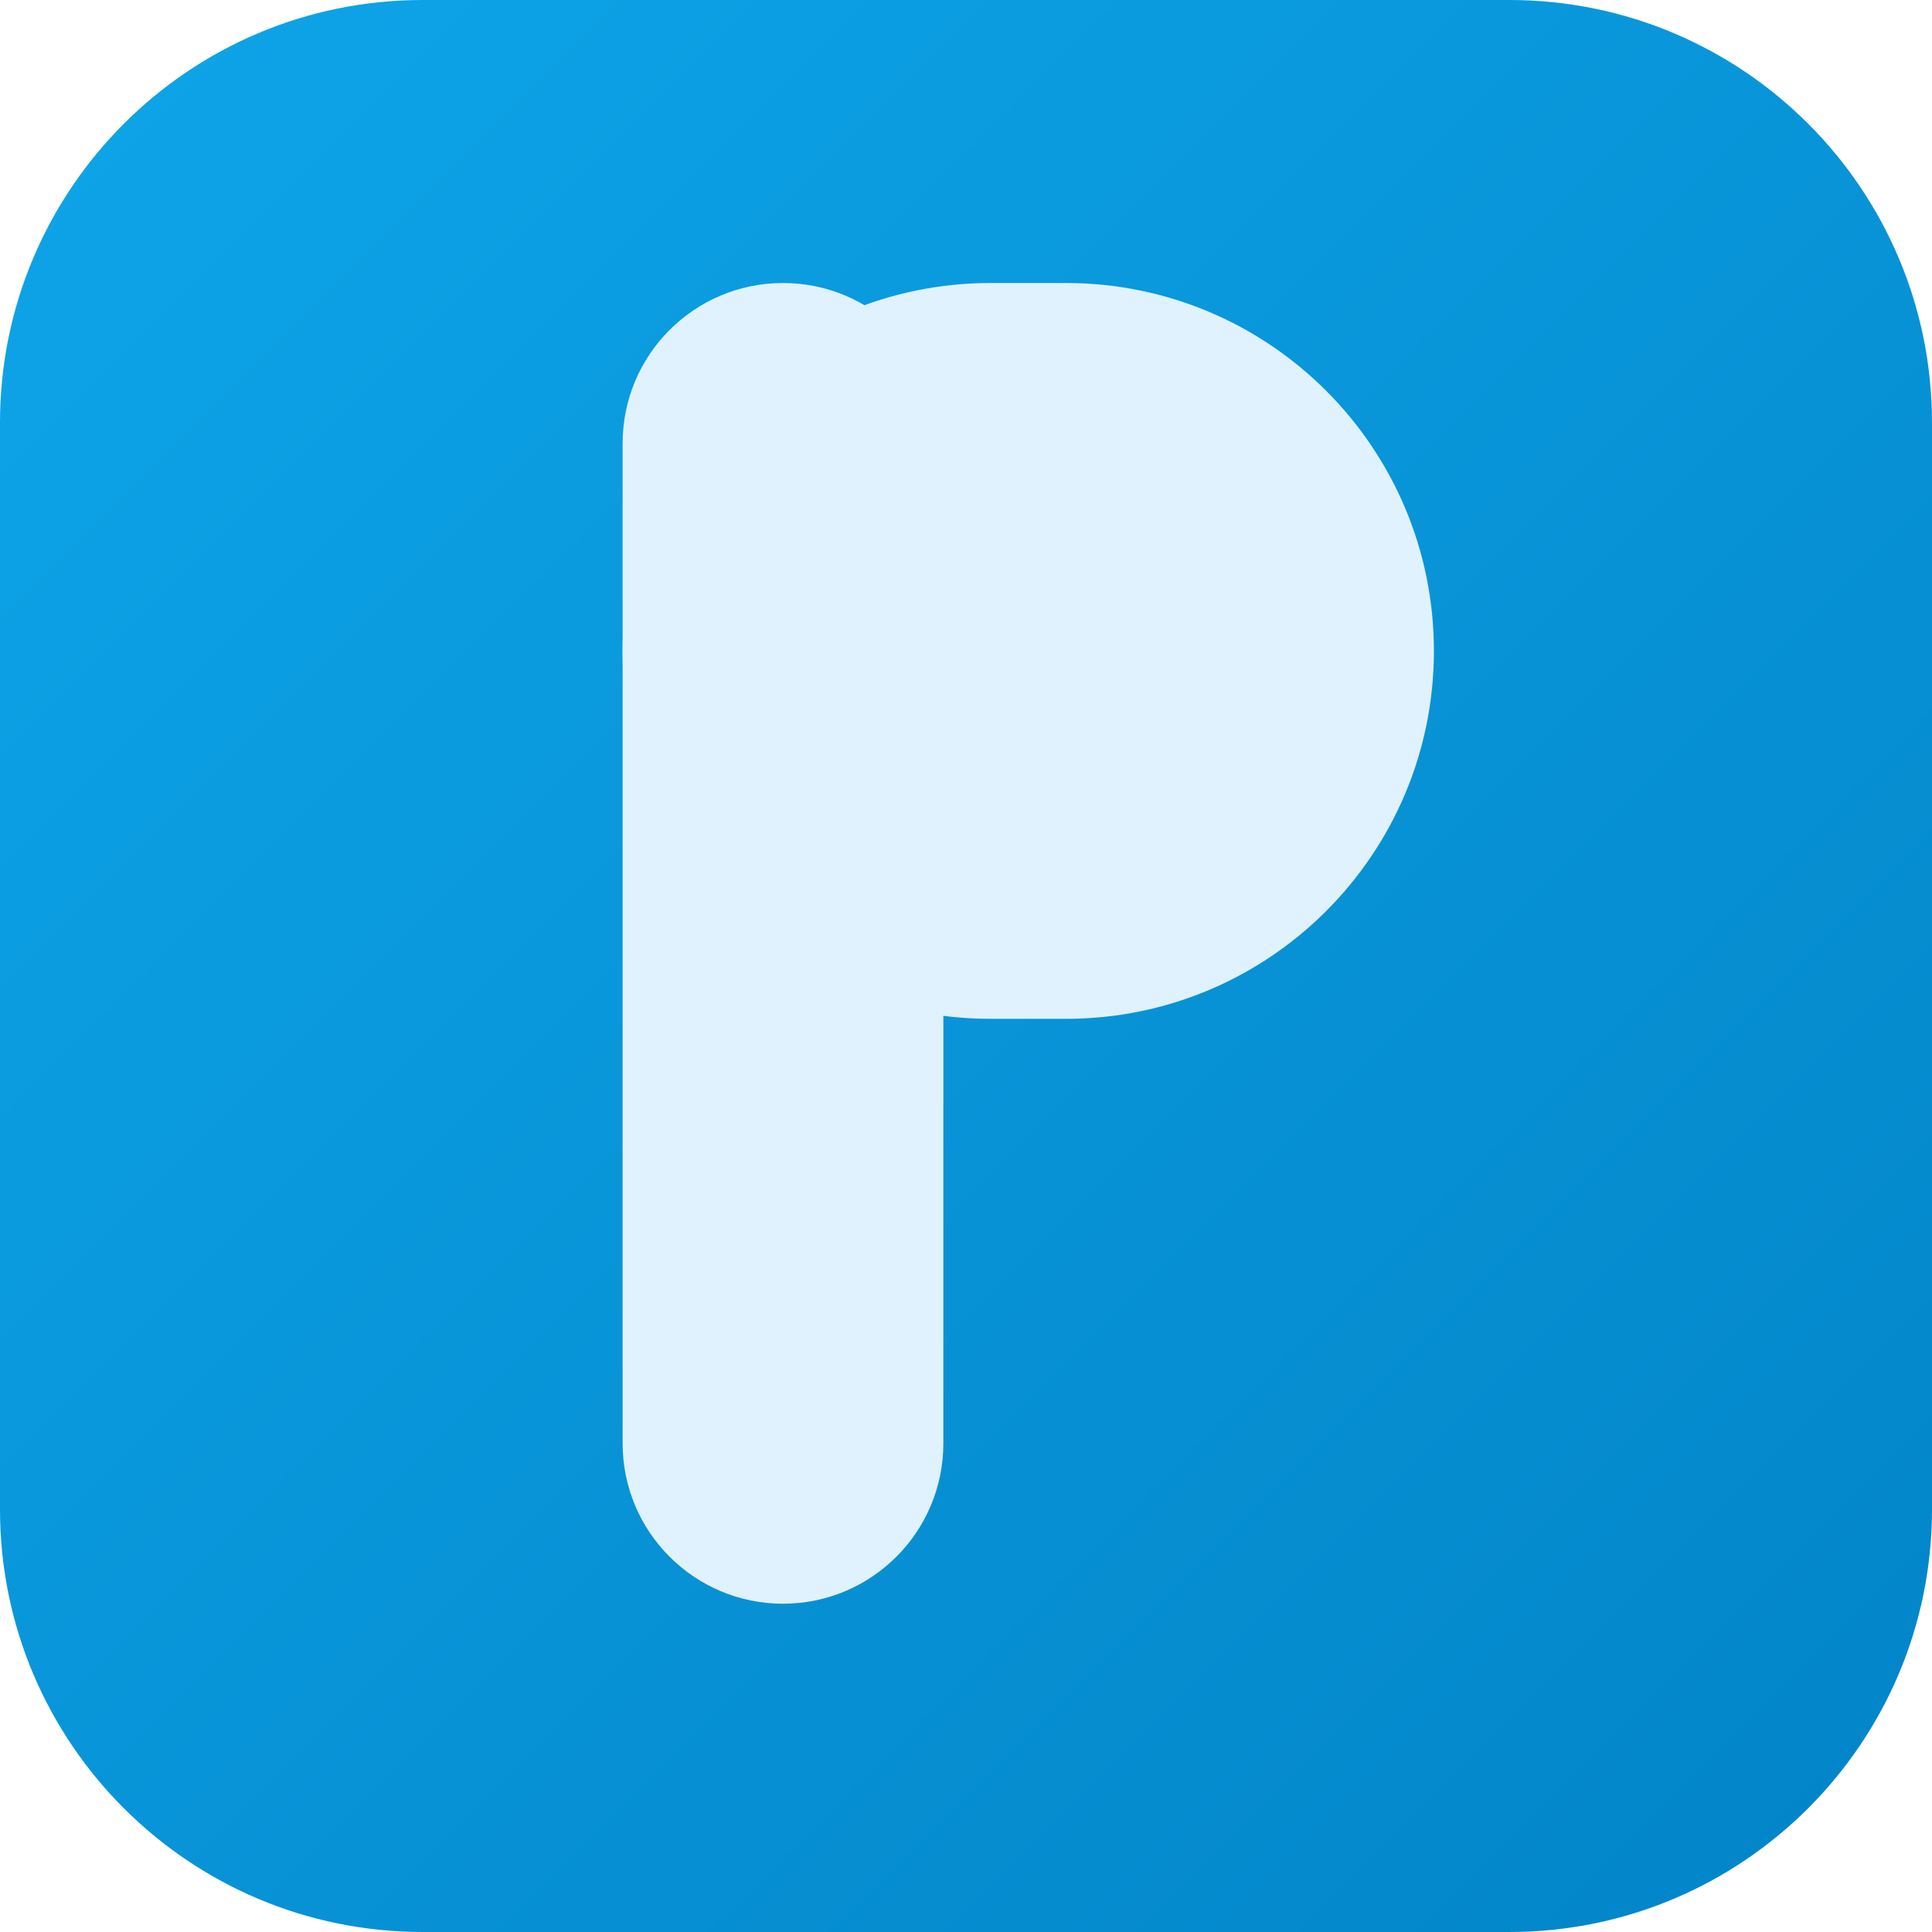
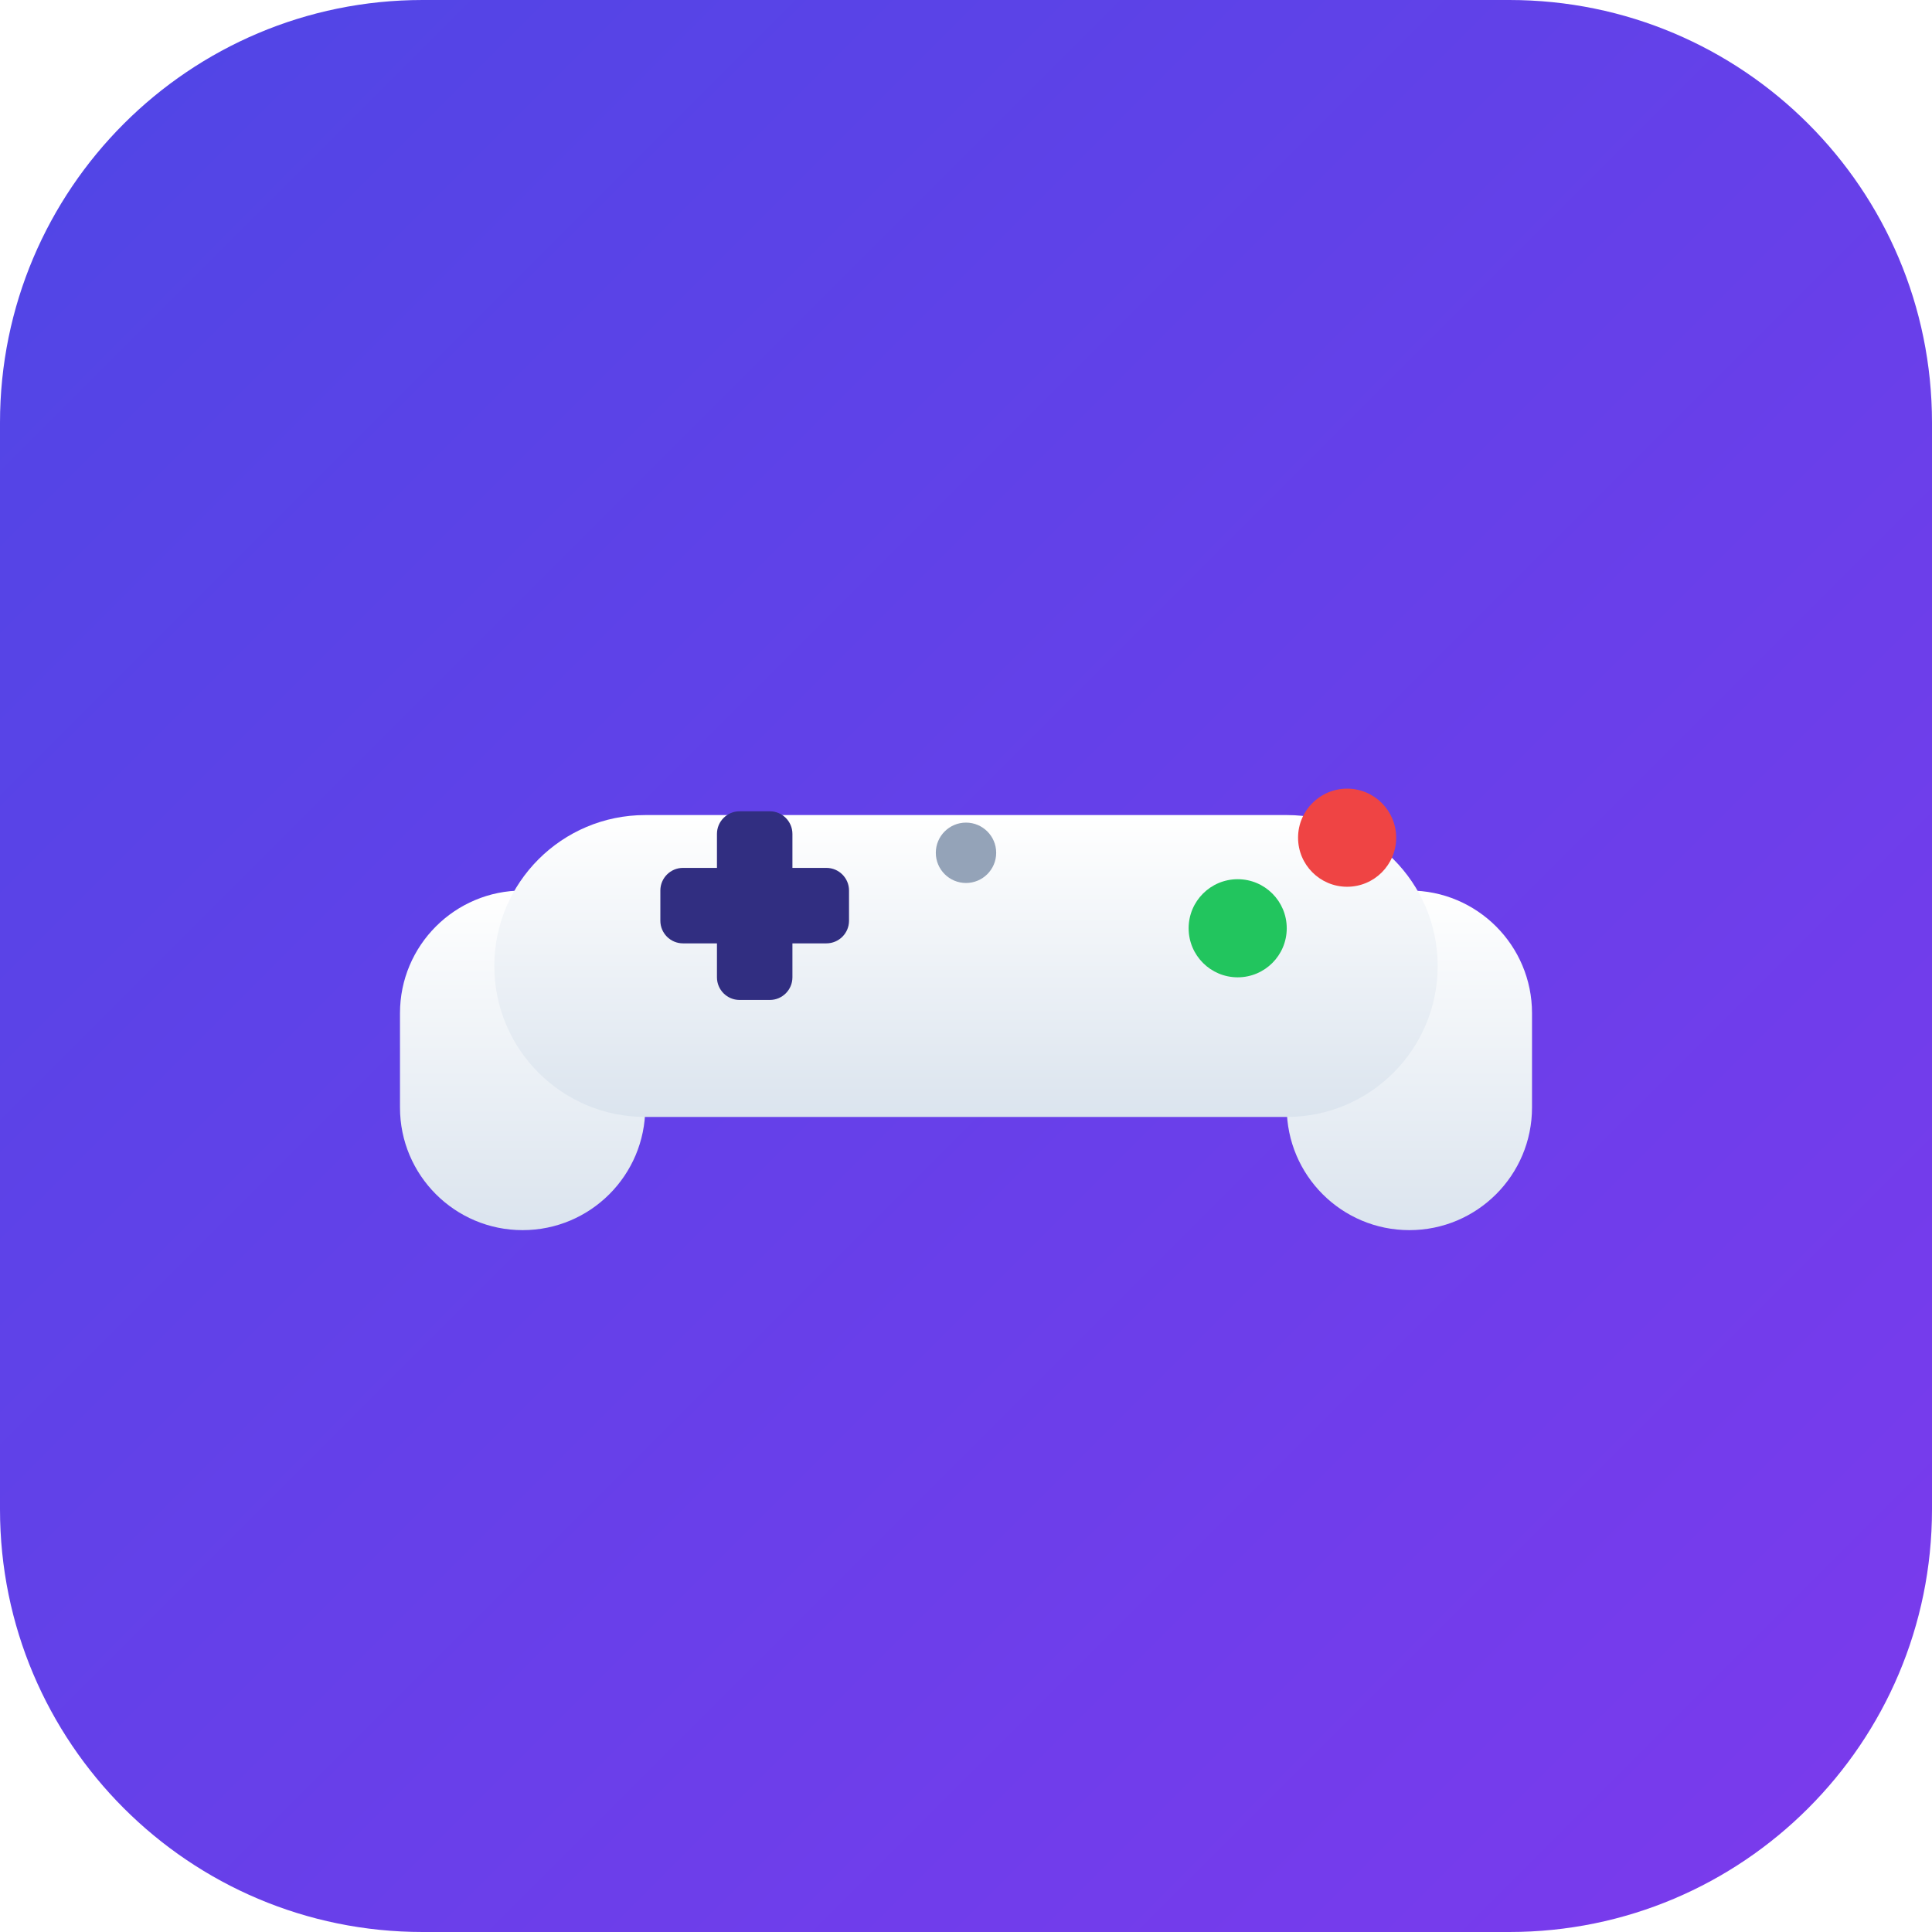
<svg xmlns="http://www.w3.org/2000/svg" width="1024" height="1024" viewBox="0 0 1024 1024">
  <defs>
    <linearGradient id="bg" x1="0" y1="0" x2="1" y2="1">
-       <stop offset="0" stop-color="#0ea5e9" />
-       <stop offset="1" stop-color="#0284c7" />
+       <stop offset="0" stop-color="#4f46e5" />
+       <stop offset="1" stop-color="#7c3aed" />
+     </linearGradient>
+     <linearGradient id="pad" x1="0" y1="0" x2="0" y2="1">
+       <stop offset="0" stop-color="#ffffff" />
+       <stop offset="1" stop-color="#dbe4ee" />
    </linearGradient>
  </defs>
  <rect width="1024" height="1024" rx="224" fill="url(#bg)" />
-   <rect x="330" y="150" width="170" height="700" rx="85" fill="#e0f2fe" />
-   <rect x="330" y="150" width="430" height="390" rx="195" fill="#e0f2fe" />
+   <rect x="212" y="472" width="130" height="180" rx="65" fill="url(#pad)" />
+   <rect x="682" y="472" width="130" height="180" rx="65" fill="url(#pad)" />
+   <rect x="262" y="432" width="500" height="160" rx="80" fill="url(#pad)" />
+   <rect x="380" y="430" width="40" height="100" rx="12" fill="#312e81" />
+   <rect x="350" y="460" width="100" height="40" rx="12" fill="#312e81" />
+   <circle cx="656" cy="492" r="26" fill="#22c55e" />
+   <circle cx="714" cy="444" r="26" fill="#ef4444" />
+   <circle cx="512" cy="452" r="16" fill="#94a3b8" />
</svg>
